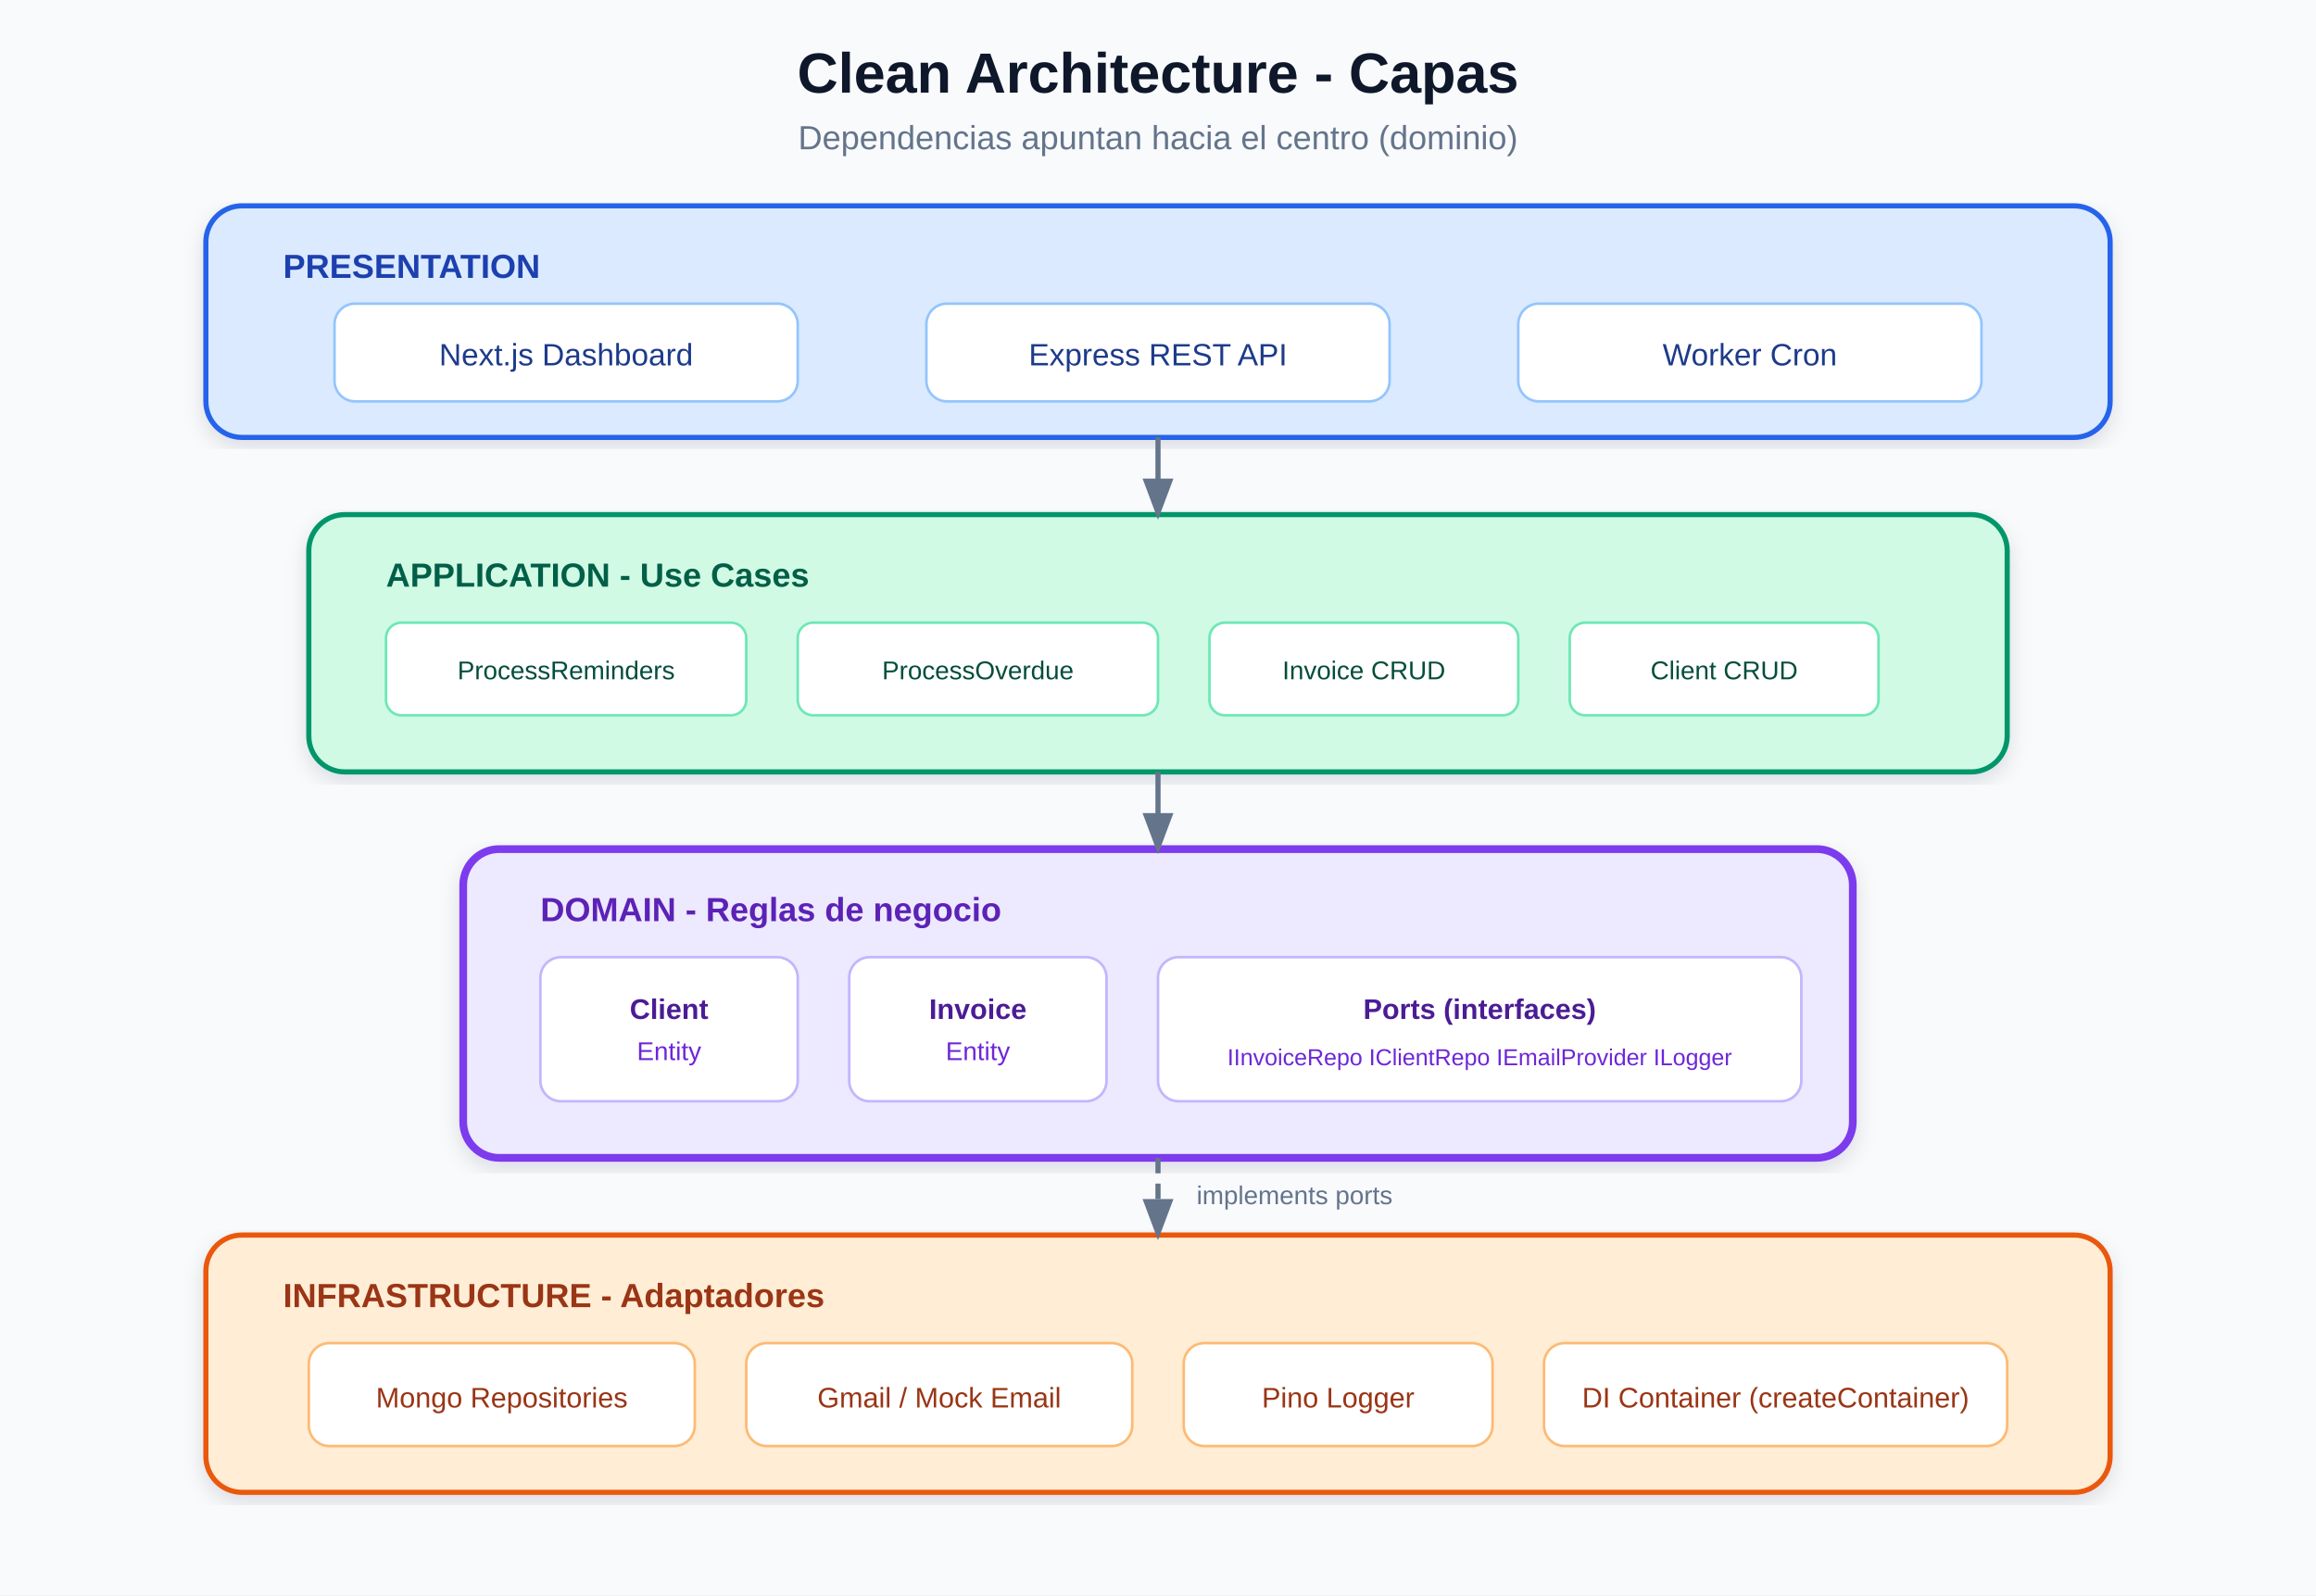
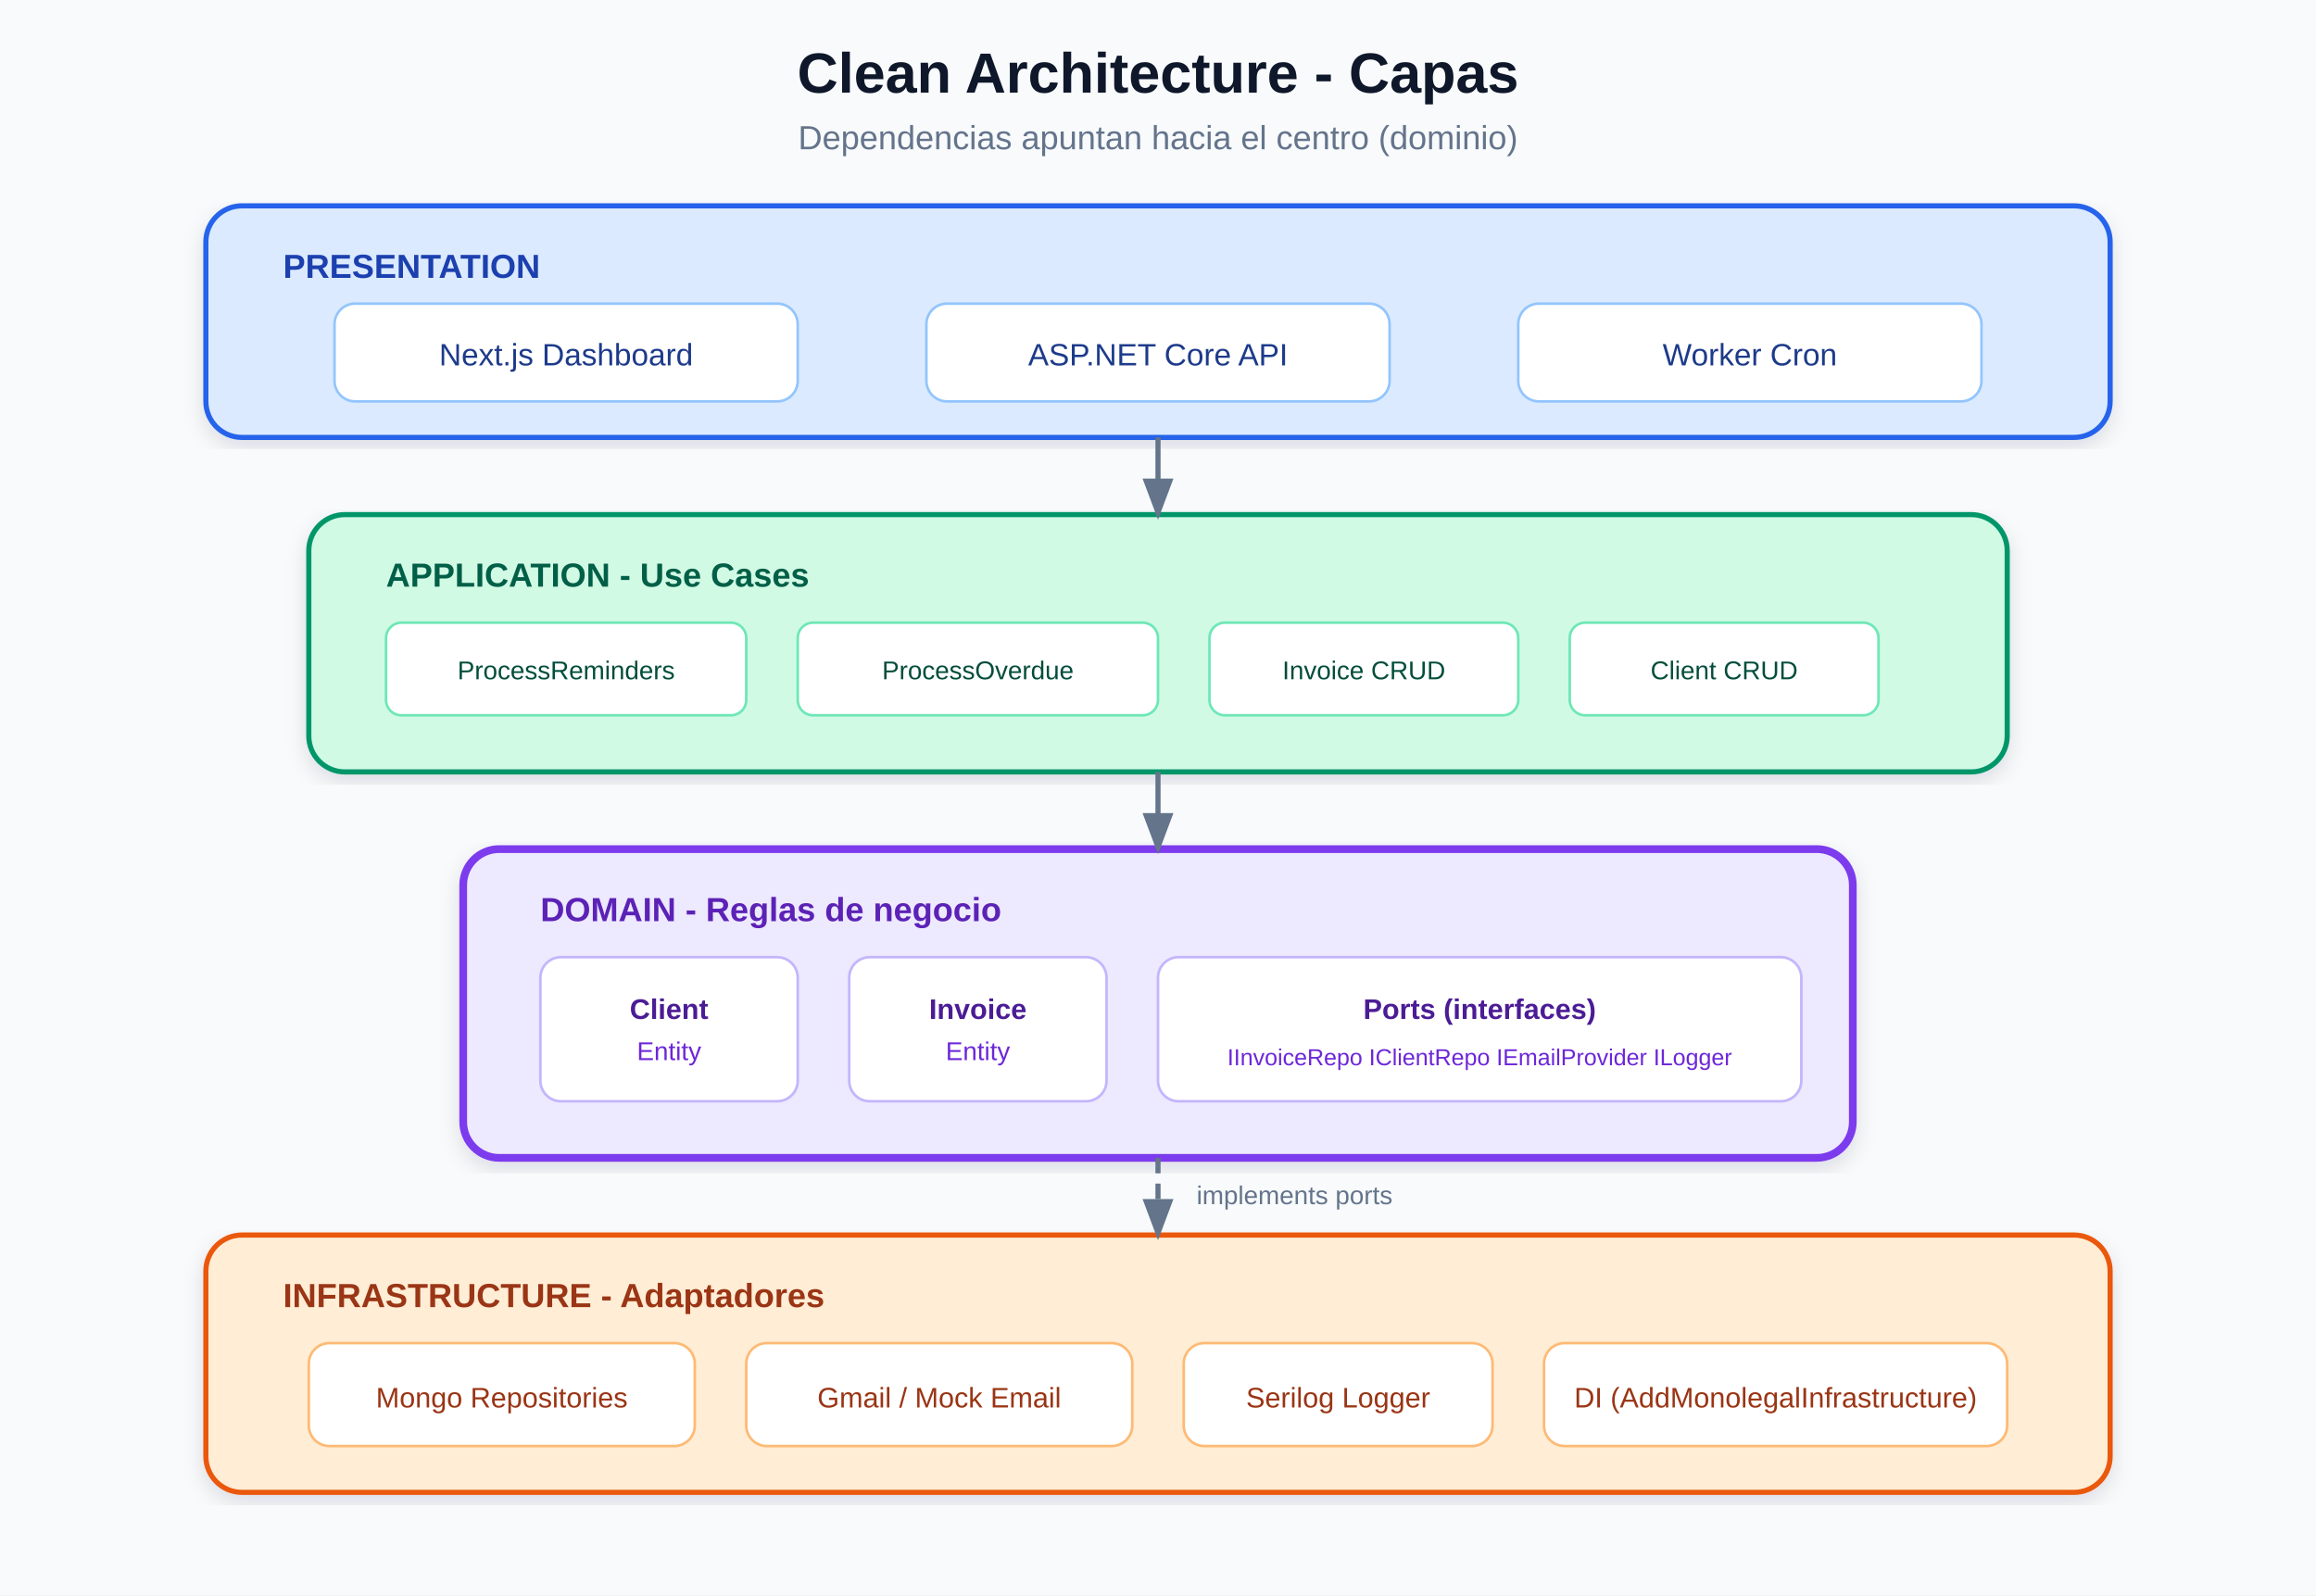
<svg xmlns="http://www.w3.org/2000/svg" viewBox="0 0 900 620" font-family="Arial, Helvetica, sans-serif">
  <defs>
    <filter id="shadow" x="-5%" y="-5%" width="110%" height="110%">
      <feDropShadow dx="0" dy="3" stdDeviation="4" flood-color="#0f172a" flood-opacity="0.12" />
    </filter>
    <marker id="arrow" markerWidth="8" markerHeight="8" refX="7" refY="3" orient="auto">
      <path d="M0,0 L8,3 L0,6 Z" fill="#64748b" />
    </marker>
  </defs>
  <rect width="900" height="620" fill="#f8fafc" />
  <text x="450" y="36" text-anchor="middle" font-size="22" font-weight="700" fill="#0f172a">Clean Architecture - Capas</text>
  <text x="450" y="58" text-anchor="middle" font-size="13" fill="#64748b">Dependencias apuntan hacia el centro (dominio)</text>
  <g filter="url(#shadow)">
    <rect x="80" y="80" width="740" height="90" rx="14" fill="#dbeafe" stroke="#2563eb" stroke-width="2" />
    <text x="110" y="108" font-size="13" font-weight="700" fill="#1e40af">PRESENTATION</text>
    <rect x="130" y="118" width="180" height="38" rx="8" fill="#fff" stroke="#93c5fd" />
    <text x="220" y="142" text-anchor="middle" font-size="12" fill="#1e3a8a">Next.js Dashboard</text>
    <rect x="360" y="118" width="180" height="38" rx="8" fill="#fff" stroke="#93c5fd" />
-     <text x="450" y="142" text-anchor="middle" font-size="12" fill="#1e3a8a">Express REST API</text>
+     <text x="450" y="142" text-anchor="middle" font-size="12" fill="#1e3a8a">ASP.NET Core API</text>
    <rect x="590" y="118" width="180" height="38" rx="8" fill="#fff" stroke="#93c5fd" />
    <text x="680" y="142" text-anchor="middle" font-size="12" fill="#1e3a8a">Worker Cron</text>
  </g>
  <g filter="url(#shadow)">
    <rect x="120" y="200" width="660" height="100" rx="14" fill="#d1fae5" stroke="#059669" stroke-width="2" />
    <text x="150" y="228" font-size="13" font-weight="700" fill="#065f46">APPLICATION - Use Cases</text>
    <rect x="150" y="242" width="140" height="36" rx="6" fill="#fff" stroke="#6ee7b7" />
    <text x="220" y="264" text-anchor="middle" font-size="10" fill="#064e3b">ProcessReminders</text>
    <rect x="310" y="242" width="140" height="36" rx="6" fill="#fff" stroke="#6ee7b7" />
    <text x="380" y="264" text-anchor="middle" font-size="10" fill="#064e3b">ProcessOverdue</text>
    <rect x="470" y="242" width="120" height="36" rx="6" fill="#fff" stroke="#6ee7b7" />
    <text x="530" y="264" text-anchor="middle" font-size="10" fill="#064e3b">Invoice CRUD</text>
    <rect x="610" y="242" width="120" height="36" rx="6" fill="#fff" stroke="#6ee7b7" />
    <text x="670" y="264" text-anchor="middle" font-size="10" fill="#064e3b">Client CRUD</text>
  </g>
  <g filter="url(#shadow)">
    <rect x="180" y="330" width="540" height="120" rx="14" fill="#ede9fe" stroke="#7c3aed" stroke-width="3" />
    <text x="210" y="358" font-size="13" font-weight="700" fill="#5b21b6">DOMAIN - Reglas de negocio</text>
    <rect x="210" y="372" width="100" height="56" rx="8" fill="#fff" stroke="#c4b5fd" />
    <text x="260" y="396" text-anchor="middle" font-size="11" font-weight="600" fill="#4c1d95">Client</text>
    <text x="260" y="412" text-anchor="middle" font-size="10" fill="#6d28d9">Entity</text>
    <rect x="330" y="372" width="100" height="56" rx="8" fill="#fff" stroke="#c4b5fd" />
    <text x="380" y="396" text-anchor="middle" font-size="11" font-weight="600" fill="#4c1d95">Invoice</text>
    <text x="380" y="412" text-anchor="middle" font-size="10" fill="#6d28d9">Entity</text>
    <rect x="450" y="372" width="250" height="56" rx="8" fill="#fff" stroke="#c4b5fd" />
    <text x="575" y="396" text-anchor="middle" font-size="11" font-weight="600" fill="#4c1d95">Ports (interfaces)</text>
    <text x="575" y="414" text-anchor="middle" font-size="9" fill="#6d28d9">IInvoiceRepo IClientRepo IEmailProvider ILogger</text>
  </g>
  <g filter="url(#shadow)">
    <rect x="80" y="480" width="740" height="100" rx="14" fill="#ffedd5" stroke="#ea580c" stroke-width="2" />
    <text x="110" y="508" font-size="13" font-weight="700" fill="#9a3412">INFRASTRUCTURE - Adaptadores</text>
    <rect x="120" y="522" width="150" height="40" rx="8" fill="#fff" stroke="#fdba74" />
    <text x="195" y="547" text-anchor="middle" font-size="11" fill="#9a3412">Mongo Repositories</text>
    <rect x="290" y="522" width="150" height="40" rx="8" fill="#fff" stroke="#fdba74" />
    <text x="365" y="547" text-anchor="middle" font-size="11" fill="#9a3412">Gmail / Mock Email</text>
    <rect x="460" y="522" width="120" height="40" rx="8" fill="#fff" stroke="#fdba74" />
-     <text x="520" y="547" text-anchor="middle" font-size="11" fill="#9a3412">Pino Logger</text>
+     <text x="520" y="547" text-anchor="middle" font-size="11" fill="#9a3412">Serilog Logger</text>
    <rect x="600" y="522" width="180" height="40" rx="8" fill="#fff" stroke="#fdba74" />
-     <text x="690" y="547" text-anchor="middle" font-size="11" fill="#9a3412">DI Container (createContainer)</text>
+     <text x="690" y="547" text-anchor="middle" font-size="11" fill="#9a3412">DI (AddMonolegalInfrastructure)</text>
  </g>
  <line x1="450" y1="170" x2="450" y2="200" stroke="#64748b" stroke-width="2" marker-end="url(#arrow)" />
  <line x1="450" y1="300" x2="450" y2="330" stroke="#64748b" stroke-width="2" marker-end="url(#arrow)" />
  <line x1="450" y1="450" x2="450" y2="480" stroke="#64748b" stroke-width="2" marker-end="url(#arrow)" stroke-dasharray="6 4" />
  <text x="465" y="468" font-size="10" fill="#64748b">implements ports</text>
</svg>
